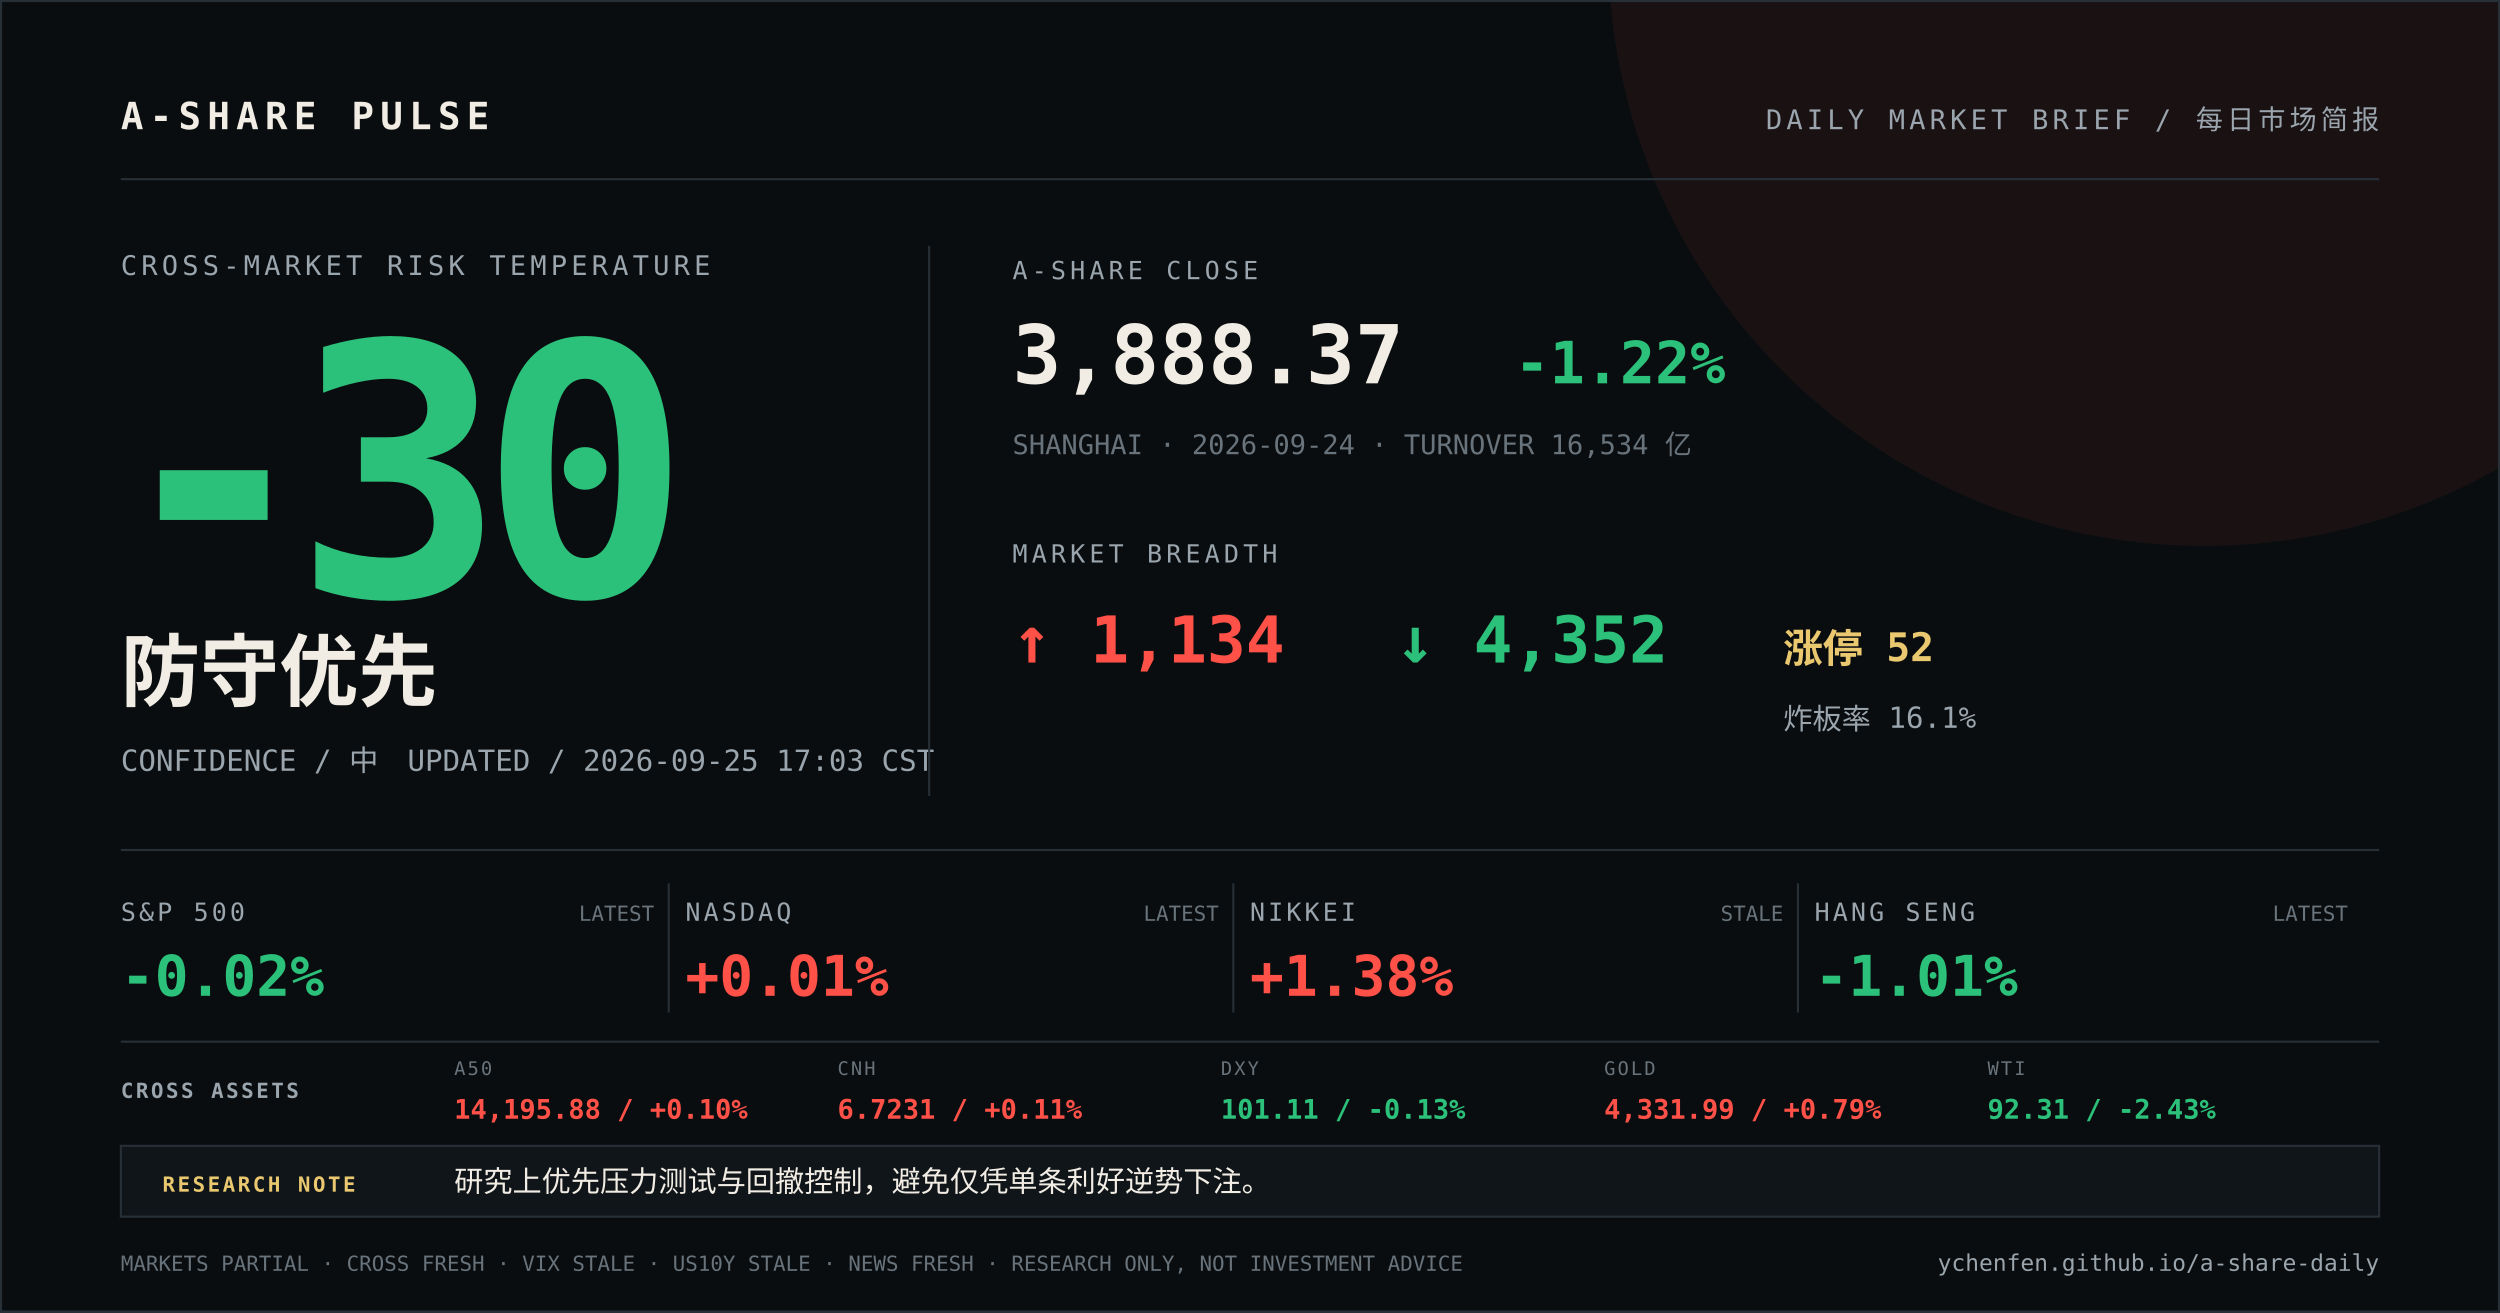
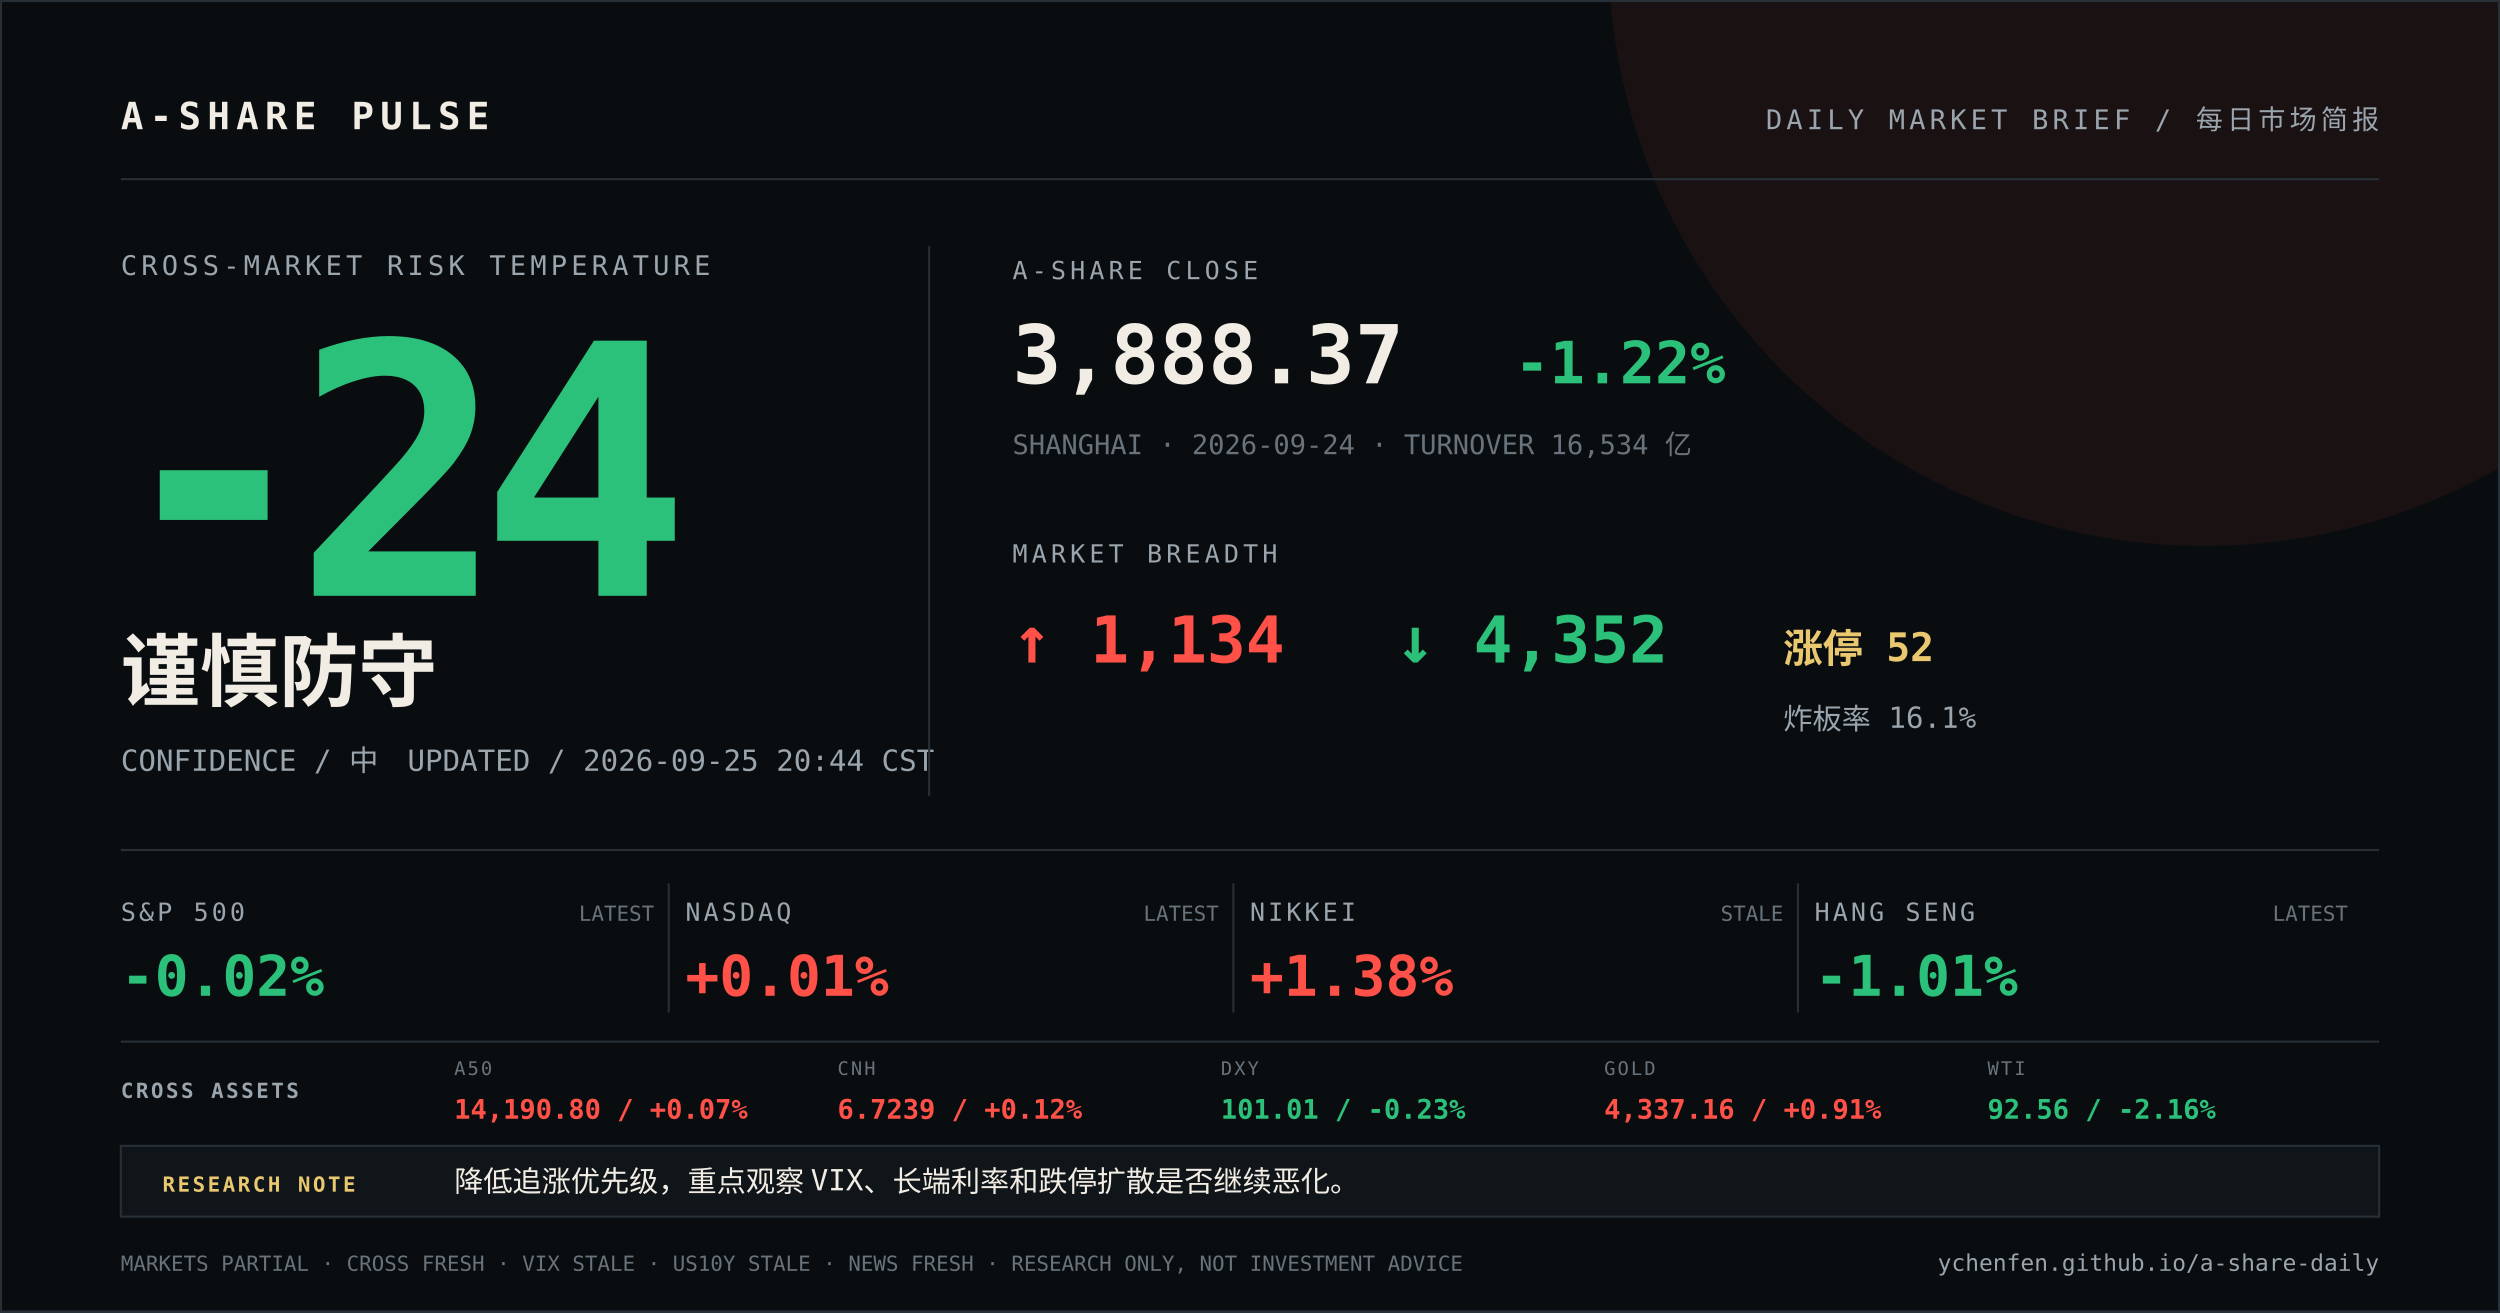
<svg xmlns="http://www.w3.org/2000/svg" width="1200" height="630" viewBox="0 0 1200 630">
  <rect width="1200" height="630" fill="#0a0d0f" />
  <circle cx="1058" cy="-24" r="286" fill="#ff5148" opacity="0.07" />
  <path d="M0 0H1200V630H0Z" fill="none" stroke="#273037" stroke-width="2" />
  <g font-family="DIN Alternate, SFMono-Regular, Menlo, monospace">
    <text x="58" y="62" fill="#f2ede4" font-size="18" font-weight="700" letter-spacing="3">A-SHARE PULSE</text>
    <text x="1142" y="62" fill="#9aa5ad" font-size="13" text-anchor="end" letter-spacing="2">DAILY MARKET BRIEF / 每日市场简报</text>
    <line x1="58" y1="86" x2="1142" y2="86" stroke="#273037" />
    <text x="58" y="132" fill="#9aa5ad" font-size="13" letter-spacing="2">CROSS-MARKET RISK TEMPERATURE</text>
-     <text x="52" y="286" fill="#2cc17a" font-size="168" font-weight="800" letter-spacing="-12">-30</text>
-     <text x="58" y="336" fill="#f2ede4" font-size="38" font-weight="700">防守优先</text>
-     <text x="58" y="370" fill="#9aa5ad" font-size="14">CONFIDENCE / 中　UPDATED / 2026-09-25 17:03 CST</text>
+     <text x="52" y="286" fill="#2cc17a" font-size="168" font-weight="800" letter-spacing="-12">-24</text>
+     <text x="58" y="336" fill="#f2ede4" font-size="38" font-weight="700">谨慎防守</text>
+     <text x="58" y="370" fill="#9aa5ad" font-size="14">CONFIDENCE / 中　UPDATED / 2026-09-25 20:44 CST</text>
    <line x1="446" y1="118" x2="446" y2="382" stroke="#273037" />
    <text x="486" y="134" fill="#9aa5ad" font-size="12" letter-spacing="2">A-SHARE CLOSE</text>
    <text x="486" y="184" fill="#f2ede4" font-size="39" font-weight="700">3,888.37</text>
    <text x="727" y="184" fill="#2cc17a" font-size="28" font-weight="700">-1.22%</text>
    <text x="486" y="218" fill="#68737b" font-size="13">SHANGHAI · 2026-09-24 · TURNOVER 16,534 亿</text>
    <text x="486" y="270" fill="#9aa5ad" font-size="12" letter-spacing="2">MARKET BREADTH</text>
    <text x="486" y="318" fill="#ff5148" font-size="31" font-weight="700">↑ 1,134</text>
    <text x="670" y="318" fill="#2cc17a" font-size="31" font-weight="700">↓ 4,352</text>
    <text x="856" y="318" fill="#e9c86f" font-size="19" font-weight="700">涨停 52</text>
    <text x="856" y="350" fill="#9aa5ad" font-size="14">炸板率 16.1%</text>
    <line x1="58" y1="408" x2="1142" y2="408" stroke="#273037" />
    <text x="58" y="442" fill="#9aa5ad" font-size="12" letter-spacing="1.5">S&amp;P 500</text>
    <text x="58" y="478" fill="#2cc17a" font-size="27" font-weight="700">-0.02%</text>
    <text x="314" y="442" fill="#68737b" font-size="10" text-anchor="end">LATEST</text>
    <line x1="321" y1="424" x2="321" y2="486" stroke="#273037" />
    <text x="329" y="442" fill="#9aa5ad" font-size="12" letter-spacing="1.5">NASDAQ</text>
    <text x="329" y="478" fill="#ff5148" font-size="27" font-weight="700">+0.01%</text>
    <text x="585" y="442" fill="#68737b" font-size="10" text-anchor="end">LATEST</text>
    <line x1="592" y1="424" x2="592" y2="486" stroke="#273037" />
    <text x="600" y="442" fill="#9aa5ad" font-size="12" letter-spacing="1.5">NIKKEI</text>
    <text x="600" y="478" fill="#ff5148" font-size="27" font-weight="700">+1.38%</text>
    <text x="856" y="442" fill="#68737b" font-size="10" text-anchor="end">STALE</text>
    <line x1="863" y1="424" x2="863" y2="486" stroke="#273037" />
    <text x="871" y="442" fill="#9aa5ad" font-size="12" letter-spacing="1.5">HANG SENG</text>
    <text x="871" y="478" fill="#2cc17a" font-size="27" font-weight="700">-1.01%</text>
    <text x="1127" y="442" fill="#68737b" font-size="10" text-anchor="end">LATEST</text>
    <line x1="58" y1="500" x2="1142" y2="500" stroke="#273037" />
    <text x="58" y="527" fill="#9aa5ad" font-size="10" font-weight="700" letter-spacing="1.2">CROSS ASSETS</text>
    <text x="218" y="516" fill="#68737b" font-size="9" letter-spacing="1">A50</text>
-     <text x="218" y="537" fill="#ff5148" font-size="13" font-weight="700">14,195.88 / +0.10%</text>
+     <text x="218" y="537" fill="#ff5148" font-size="13" font-weight="700">14,190.80 / +0.07%</text>
    <text x="402" y="516" fill="#68737b" font-size="9" letter-spacing="1">CNH</text>
-     <text x="402" y="537" fill="#ff5148" font-size="13" font-weight="700">6.7231 / +0.11%</text>
+     <text x="402" y="537" fill="#ff5148" font-size="13" font-weight="700">6.7239 / +0.12%</text>
    <text x="586" y="516" fill="#68737b" font-size="9" letter-spacing="1">DXY</text>
-     <text x="586" y="537" fill="#2cc17a" font-size="13" font-weight="700">101.11 / -0.13%</text>
+     <text x="586" y="537" fill="#2cc17a" font-size="13" font-weight="700">101.01 / -0.23%</text>
    <text x="770" y="516" fill="#68737b" font-size="9" letter-spacing="1">GOLD</text>
-     <text x="770" y="537" fill="#ff5148" font-size="13" font-weight="700">4,331.99 / +0.79%</text>
+     <text x="770" y="537" fill="#ff5148" font-size="13" font-weight="700">4,337.16 / +0.91%</text>
    <text x="954" y="516" fill="#68737b" font-size="9" letter-spacing="1">WTI</text>
-     <text x="954" y="537" fill="#2cc17a" font-size="13" font-weight="700">92.31 / -2.43%</text>
+     <text x="954" y="537" fill="#2cc17a" font-size="13" font-weight="700">92.56 / -2.16%</text>
    <rect x="58" y="550" width="1084" height="34" fill="#101519" stroke="#273037" />
    <text x="78" y="572" fill="#e9c86f" font-size="10" font-weight="700" letter-spacing="1.2">RESEARCH NOTE</text>
-     <text x="218" y="572" fill="#f2ede4" font-size="14">研究上优先压力测试与回撤控制，避免仅凭单条利好逆势下注。</text>
+     <text x="218" y="572" fill="#f2ede4" font-size="14">降低追涨优先级，重点观察 VIX、长端利率和跌停扩散是否继续恶化。</text>
    <text x="58" y="610" fill="#68737b" font-size="10">MARKETS PARTIAL · CROSS FRESH · VIX STALE · US10Y STALE · NEWS FRESH · RESEARCH ONLY, NOT INVESTMENT ADVICE</text>
    <text x="1142" y="610" fill="#9aa5ad" font-size="11" text-anchor="end">ychenfen.github.io/a-share-daily</text>
  </g>
</svg>
